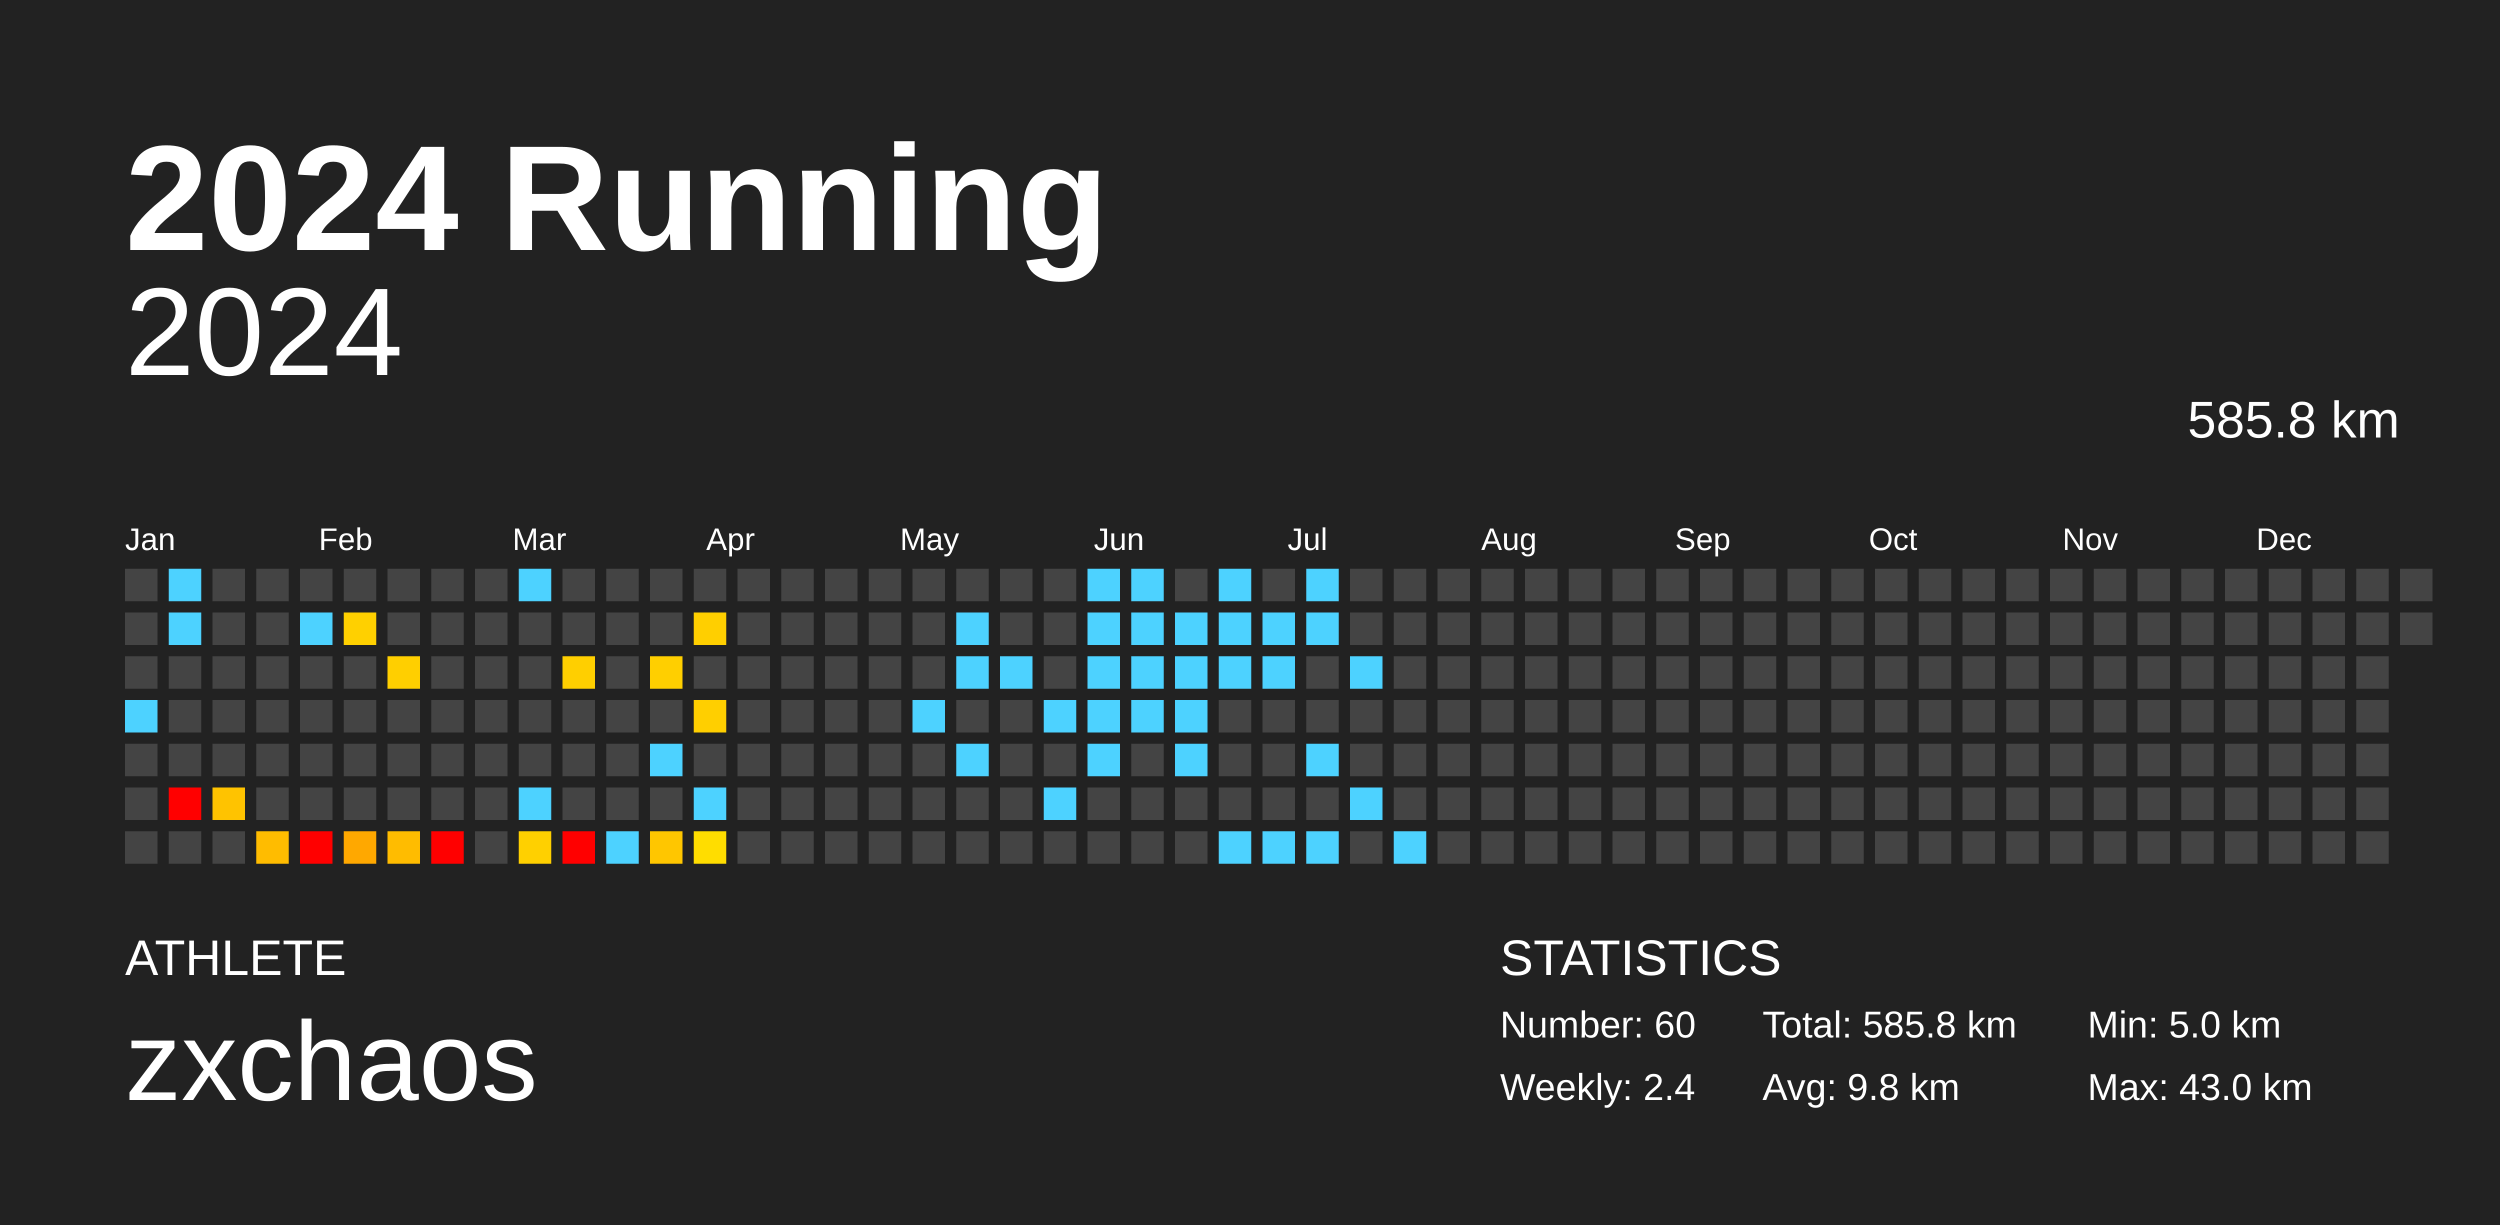
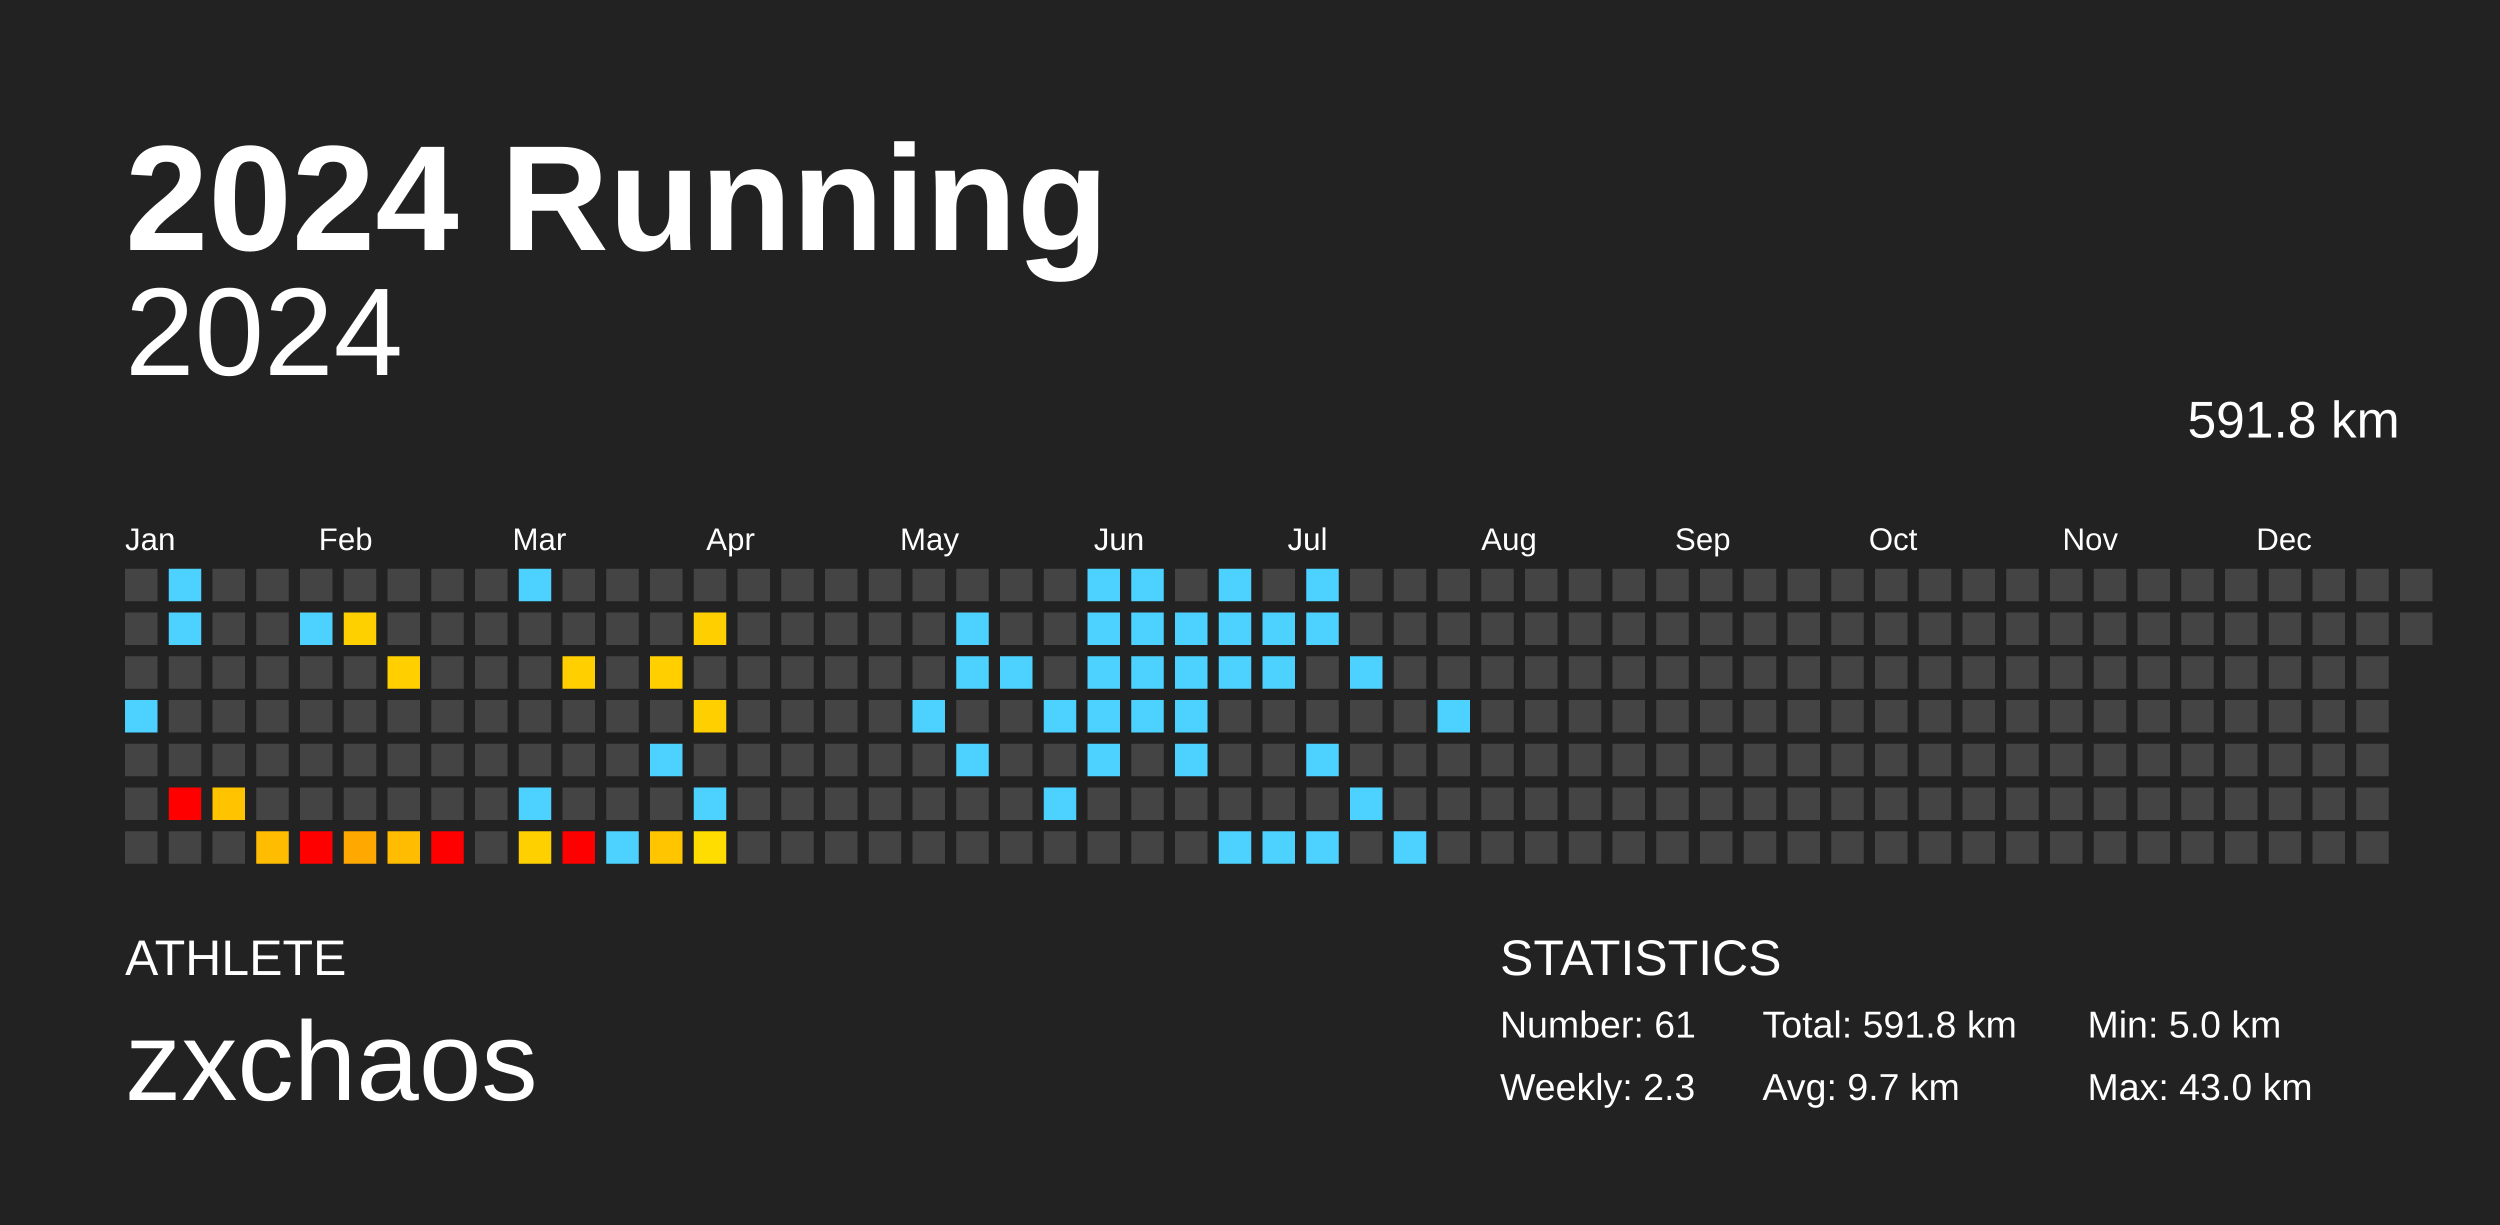
<svg xmlns="http://www.w3.org/2000/svg" baseProfile="full" height="98mm" version="1.1" viewBox="0,0,200,98" width="200mm">
  <defs />
  <rect fill="#222222" height="98" width="200" x="0" y="0" />
  <text fill="#FFFFFF" style="font-size:12px; font-family:Arial; font-weight:bold;" x="10" y="20">2024 Running</text>
  <text fill="#FFFFFF" style="font-size:4px; font-family:Arial" x="10" y="78">ATHLETE</text>
  <text fill="#FFFFFF" style="font-size:9px; font-family:Arial" x="10" y="88">zxchaos</text>
  <text fill="#FFFFFF" style="font-size:4px; font-family:Arial" x="120" y="78">STATISTICS</text>
-   <text fill="#FFFFFF" style="font-size:3px; font-family:Arial" x="120" y="83">Number: 60</text>
-   <text fill="#FFFFFF" style="font-size:3px; font-family:Arial" x="120" y="88">Weekly: 2.4</text>
-   <text fill="#FFFFFF" style="font-size:3px; font-family:Arial" x="141" y="83">Total: 585.8 km</text>
-   <text fill="#FFFFFF" style="font-size:3px; font-family:Arial" x="141" y="88">Avg: 9.8 km</text>
+   <text fill="#FFFFFF" style="font-size:3px; font-family:Arial" x="120" y="83">Number: 61</text>
+   <text fill="#FFFFFF" style="font-size:3px; font-family:Arial" x="120" y="88">Weekly: 2.3</text>
+   <text fill="#FFFFFF" style="font-size:3px; font-family:Arial" x="141" y="83">Total: 591.8 km</text>
+   <text fill="#FFFFFF" style="font-size:3px; font-family:Arial" x="141" y="88">Avg: 9.7 km</text>
  <text fill="#FFFFFF" style="font-size:3px; font-family:Arial" x="167" y="83">Min: 5.0 km</text>
  <text fill="#FFFFFF" style="font-size:3px; font-family:Arial" x="167" y="88">Max: 43.0 km</text>
  <text alignment-baseline="hanging" fill="#FFFFFF" style="font-size:10.0px; font-family:Arial;" x="10" y="30">2024</text>
-   <text alignment-baseline="hanging" fill="#FFFFFF" style="font-size:4.125px; font-family:Arial;" x="175" y="35">585.8 km</text>
+   <text alignment-baseline="hanging" fill="#FFFFFF" style="font-size:4.125px; font-family:Arial;" x="175" y="35">591.8 km</text>
  <text fill="#FFFFFF" style="font-size:2.5px; font-family:Arial" x="10.0" y="44">Jan</text>
  <text fill="#FFFFFF" style="font-size:2.5px; font-family:Arial" x="25.5" y="44">Feb</text>
  <text fill="#FFFFFF" style="font-size:2.5px; font-family:Arial" x="41.0" y="44">Mar</text>
  <text fill="#FFFFFF" style="font-size:2.5px; font-family:Arial" x="56.5" y="44">Apr</text>
  <text fill="#FFFFFF" style="font-size:2.5px; font-family:Arial" x="72.0" y="44">May</text>
  <text fill="#FFFFFF" style="font-size:2.5px; font-family:Arial" x="87.5" y="44">Jun</text>
  <text fill="#FFFFFF" style="font-size:2.5px; font-family:Arial" x="103.0" y="44">Jul</text>
  <text fill="#FFFFFF" style="font-size:2.5px; font-family:Arial" x="118.5" y="44">Aug</text>
  <text fill="#FFFFFF" style="font-size:2.5px; font-family:Arial" x="134.0" y="44">Sep</text>
  <text fill="#FFFFFF" style="font-size:2.5px; font-family:Arial" x="149.5" y="44">Oct</text>
  <text fill="#FFFFFF" style="font-size:2.5px; font-family:Arial" x="165.0" y="44">Nov</text>
  <text fill="#FFFFFF" style="font-size:2.5px; font-family:Arial" x="180.5" y="44">Dec</text>
  <rect fill="#444444" height="2.6" width="2.6" x="10.0" y="45.5" />
  <rect fill="#444444" height="2.6" width="2.6" x="10.0" y="49.0" />
  <rect fill="#444444" height="2.6" width="2.6" x="10.0" y="52.5" />
  <rect fill="#4dd2ff" height="2.6" width="2.6" x="10.0" y="56.0" />
  <rect fill="#444444" height="2.6" width="2.6" x="10.0" y="59.5" />
  <rect fill="#444444" height="2.6" width="2.6" x="10.0" y="63.0" />
  <rect fill="#444444" height="2.6" width="2.6" x="10.0" y="66.5" />
  <rect fill="#4dd2ff" height="2.6" width="2.6" x="13.5" y="45.5" />
  <rect fill="#4dd2ff" height="2.6" width="2.6" x="13.5" y="49.0" />
  <rect fill="#444444" height="2.6" width="2.6" x="13.5" y="52.5" />
  <rect fill="#444444" height="2.6" width="2.6" x="13.5" y="56.0" />
  <rect fill="#444444" height="2.6" width="2.6" x="13.5" y="59.5" />
  <rect fill="red" height="2.6" width="2.6" x="13.5" y="63.0" />
  <rect fill="#444444" height="2.6" width="2.6" x="13.5" y="66.5" />
  <rect fill="#444444" height="2.6" width="2.6" x="17.0" y="45.5" />
  <rect fill="#444444" height="2.6" width="2.6" x="17.0" y="49.0" />
  <rect fill="#444444" height="2.6" width="2.6" x="17.0" y="52.5" />
  <rect fill="#444444" height="2.6" width="2.6" x="17.0" y="56.0" />
  <rect fill="#444444" height="2.6" width="2.6" x="17.0" y="59.5" />
  <rect fill="#ffc300" height="2.6" width="2.6" x="17.0" y="63.0" />
  <rect fill="#444444" height="2.6" width="2.6" x="17.0" y="66.5" />
  <rect fill="#444444" height="2.6" width="2.6" x="20.5" y="45.5" />
  <rect fill="#444444" height="2.6" width="2.6" x="20.5" y="49.0" />
  <rect fill="#444444" height="2.6" width="2.6" x="20.5" y="52.5" />
  <rect fill="#444444" height="2.6" width="2.6" x="20.5" y="56.0" />
  <rect fill="#444444" height="2.6" width="2.6" x="20.5" y="59.5" />
  <rect fill="#444444" height="2.6" width="2.6" x="20.5" y="63.0" />
  <rect fill="#ffbc00" height="2.6" width="2.6" x="20.5" y="66.5" />
  <rect fill="#444444" height="2.6" width="2.6" x="24.0" y="45.5" />
  <rect fill="#4dd2ff" height="2.6" width="2.6" x="24.0" y="49.0" />
  <rect fill="#444444" height="2.6" width="2.6" x="24.0" y="52.5" />
  <rect fill="#444444" height="2.6" width="2.6" x="24.0" y="56.0" />
  <rect fill="#444444" height="2.6" width="2.6" x="24.0" y="59.5" />
  <rect fill="#444444" height="2.6" width="2.6" x="24.0" y="63.0" />
  <rect fill="red" height="2.6" width="2.6" x="24.0" y="66.5" />
  <rect fill="#444444" height="2.6" width="2.6" x="27.5" y="45.5" />
  <rect fill="#ffd000" height="2.6" width="2.6" x="27.5" y="49.0" />
  <rect fill="#444444" height="2.6" width="2.6" x="27.5" y="52.5" />
  <rect fill="#444444" height="2.6" width="2.6" x="27.5" y="56.0" />
  <rect fill="#444444" height="2.6" width="2.6" x="27.5" y="59.5" />
  <rect fill="#444444" height="2.6" width="2.6" x="27.5" y="63.0" />
  <rect fill="#ffa800" height="2.6" width="2.6" x="27.5" y="66.5" />
  <rect fill="#444444" height="2.6" width="2.6" x="31.0" y="45.5" />
  <rect fill="#444444" height="2.6" width="2.6" x="31.0" y="49.0" />
  <rect fill="#ffcf00" height="2.6" width="2.6" x="31.0" y="52.5" />
  <rect fill="#444444" height="2.6" width="2.6" x="31.0" y="56.0" />
  <rect fill="#444444" height="2.6" width="2.6" x="31.0" y="59.5" />
  <rect fill="#444444" height="2.6" width="2.6" x="31.0" y="63.0" />
  <rect fill="#ffbc00" height="2.6" width="2.6" x="31.0" y="66.5" />
  <rect fill="#444444" height="2.6" width="2.6" x="34.5" y="45.5" />
  <rect fill="#444444" height="2.6" width="2.6" x="34.5" y="49.0" />
  <rect fill="#444444" height="2.6" width="2.6" x="34.5" y="52.5" />
  <rect fill="#444444" height="2.6" width="2.6" x="34.5" y="56.0" />
  <rect fill="#444444" height="2.6" width="2.6" x="34.5" y="59.5" />
  <rect fill="#444444" height="2.6" width="2.6" x="34.5" y="63.0" />
  <rect fill="red" height="2.6" width="2.6" x="34.5" y="66.5" />
  <rect fill="#444444" height="2.6" width="2.6" x="38.0" y="45.5" />
  <rect fill="#444444" height="2.6" width="2.6" x="38.0" y="49.0" />
  <rect fill="#444444" height="2.6" width="2.6" x="38.0" y="52.5" />
  <rect fill="#444444" height="2.6" width="2.6" x="38.0" y="56.0" />
  <rect fill="#444444" height="2.6" width="2.6" x="38.0" y="59.5" />
  <rect fill="#444444" height="2.6" width="2.6" x="38.0" y="63.0" />
  <rect fill="#444444" height="2.6" width="2.6" x="38.0" y="66.5" />
  <rect fill="#4dd2ff" height="2.6" width="2.6" x="41.5" y="45.5" />
  <rect fill="#444444" height="2.6" width="2.6" x="41.5" y="49.0" />
  <rect fill="#444444" height="2.6" width="2.6" x="41.5" y="52.5" />
  <rect fill="#444444" height="2.6" width="2.6" x="41.5" y="56.0" />
  <rect fill="#444444" height="2.6" width="2.6" x="41.5" y="59.5" />
  <rect fill="#4dd2ff" height="2.6" width="2.6" x="41.5" y="63.0" />
  <rect fill="#ffd000" height="2.6" width="2.6" x="41.5" y="66.5" />
  <rect fill="#444444" height="2.6" width="2.6" x="45.0" y="45.5" />
  <rect fill="#444444" height="2.6" width="2.6" x="45.0" y="49.0" />
  <rect fill="#ffcf00" height="2.6" width="2.6" x="45.0" y="52.5" />
  <rect fill="#444444" height="2.6" width="2.6" x="45.0" y="56.0" />
  <rect fill="#444444" height="2.6" width="2.6" x="45.0" y="59.5" />
  <rect fill="#444444" height="2.6" width="2.6" x="45.0" y="63.0" />
  <rect fill="red" height="2.6" width="2.6" x="45.0" y="66.5" />
  <rect fill="#444444" height="2.6" width="2.6" x="48.5" y="45.5" />
  <rect fill="#444444" height="2.6" width="2.6" x="48.5" y="49.0" />
  <rect fill="#444444" height="2.6" width="2.6" x="48.5" y="52.5" />
  <rect fill="#444444" height="2.6" width="2.6" x="48.5" y="56.0" />
  <rect fill="#444444" height="2.6" width="2.6" x="48.5" y="59.5" />
  <rect fill="#444444" height="2.6" width="2.6" x="48.5" y="63.0" />
  <rect fill="#4dd2ff" height="2.6" width="2.6" x="48.5" y="66.5" />
  <rect fill="#444444" height="2.6" width="2.6" x="52.0" y="45.5" />
  <rect fill="#444444" height="2.6" width="2.6" x="52.0" y="49.0" />
  <rect fill="#ffcf00" height="2.6" width="2.6" x="52.0" y="52.5" />
  <rect fill="#444444" height="2.6" width="2.6" x="52.0" y="56.0" />
  <rect fill="#4dd2ff" height="2.6" width="2.6" x="52.0" y="59.5" />
  <rect fill="#444444" height="2.6" width="2.6" x="52.0" y="63.0" />
  <rect fill="#ffc600" height="2.6" width="2.6" x="52.0" y="66.5" />
  <rect fill="#444444" height="2.6" width="2.6" x="55.5" y="45.5" />
  <rect fill="#ffcf00" height="2.6" width="2.6" x="55.5" y="49.0" />
  <rect fill="#444444" height="2.6" width="2.6" x="55.5" y="52.5" />
  <rect fill="#ffcf00" height="2.6" width="2.6" x="55.5" y="56.0" />
  <rect fill="#444444" height="2.6" width="2.6" x="55.5" y="59.5" />
  <rect fill="#4dd2ff" height="2.6" width="2.6" x="55.5" y="63.0" />
  <rect fill="#ffdd00" height="2.6" width="2.6" x="55.5" y="66.5" />
  <rect fill="#444444" height="2.6" width="2.6" x="59.0" y="45.5" />
  <rect fill="#444444" height="2.6" width="2.6" x="59.0" y="49.0" />
  <rect fill="#444444" height="2.6" width="2.6" x="59.0" y="52.5" />
  <rect fill="#444444" height="2.6" width="2.6" x="59.0" y="56.0" />
  <rect fill="#444444" height="2.6" width="2.6" x="59.0" y="59.5" />
  <rect fill="#444444" height="2.6" width="2.6" x="59.0" y="63.0" />
  <rect fill="#444444" height="2.6" width="2.6" x="59.0" y="66.5" />
  <rect fill="#444444" height="2.6" width="2.6" x="62.5" y="45.5" />
  <rect fill="#444444" height="2.6" width="2.6" x="62.5" y="49.0" />
  <rect fill="#444444" height="2.6" width="2.6" x="62.5" y="52.5" />
  <rect fill="#444444" height="2.6" width="2.6" x="62.5" y="56.0" />
  <rect fill="#444444" height="2.6" width="2.6" x="62.5" y="59.5" />
  <rect fill="#444444" height="2.6" width="2.6" x="62.5" y="63.0" />
  <rect fill="#444444" height="2.6" width="2.6" x="62.5" y="66.5" />
  <rect fill="#444444" height="2.6" width="2.6" x="66.0" y="45.5" />
  <rect fill="#444444" height="2.6" width="2.6" x="66.0" y="49.0" />
  <rect fill="#444444" height="2.6" width="2.6" x="66.0" y="52.5" />
  <rect fill="#444444" height="2.6" width="2.6" x="66.0" y="56.0" />
  <rect fill="#444444" height="2.6" width="2.6" x="66.0" y="59.5" />
  <rect fill="#444444" height="2.6" width="2.6" x="66.0" y="63.0" />
  <rect fill="#444444" height="2.6" width="2.6" x="66.0" y="66.5" />
  <rect fill="#444444" height="2.6" width="2.6" x="69.5" y="45.5" />
  <rect fill="#444444" height="2.6" width="2.6" x="69.5" y="49.0" />
  <rect fill="#444444" height="2.6" width="2.6" x="69.5" y="52.5" />
  <rect fill="#444444" height="2.6" width="2.6" x="69.5" y="56.0" />
  <rect fill="#444444" height="2.6" width="2.6" x="69.5" y="59.5" />
  <rect fill="#444444" height="2.6" width="2.6" x="69.5" y="63.0" />
  <rect fill="#444444" height="2.6" width="2.6" x="69.5" y="66.5" />
  <rect fill="#444444" height="2.6" width="2.6" x="73.0" y="45.5" />
  <rect fill="#444444" height="2.6" width="2.6" x="73.0" y="49.0" />
  <rect fill="#444444" height="2.6" width="2.6" x="73.0" y="52.5" />
  <rect fill="#4dd2ff" height="2.6" width="2.6" x="73.0" y="56.0" />
  <rect fill="#444444" height="2.6" width="2.6" x="73.0" y="59.5" />
  <rect fill="#444444" height="2.6" width="2.6" x="73.0" y="63.0" />
  <rect fill="#444444" height="2.6" width="2.6" x="73.0" y="66.5" />
  <rect fill="#444444" height="2.6" width="2.6" x="76.5" y="45.5" />
  <rect fill="#4dd2ff" height="2.6" width="2.6" x="76.5" y="49.0" />
  <rect fill="#4dd2ff" height="2.6" width="2.6" x="76.5" y="52.5" />
  <rect fill="#444444" height="2.6" width="2.6" x="76.5" y="56.0" />
  <rect fill="#4dd2ff" height="2.6" width="2.6" x="76.5" y="59.5" />
  <rect fill="#444444" height="2.6" width="2.6" x="76.5" y="63.0" />
  <rect fill="#444444" height="2.6" width="2.6" x="76.5" y="66.5" />
  <rect fill="#444444" height="2.6" width="2.6" x="80.0" y="45.5" />
  <rect fill="#444444" height="2.6" width="2.6" x="80.0" y="49.0" />
  <rect fill="#4dd2ff" height="2.6" width="2.6" x="80.0" y="52.5" />
  <rect fill="#444444" height="2.6" width="2.6" x="80.0" y="56.0" />
  <rect fill="#444444" height="2.6" width="2.6" x="80.0" y="59.5" />
  <rect fill="#444444" height="2.6" width="2.6" x="80.0" y="63.0" />
  <rect fill="#444444" height="2.6" width="2.6" x="80.0" y="66.5" />
  <rect fill="#444444" height="2.6" width="2.6" x="83.5" y="45.5" />
  <rect fill="#444444" height="2.6" width="2.6" x="83.5" y="49.0" />
  <rect fill="#444444" height="2.6" width="2.6" x="83.5" y="52.5" />
  <rect fill="#4dd2ff" height="2.6" width="2.6" x="83.5" y="56.0" />
  <rect fill="#444444" height="2.6" width="2.6" x="83.5" y="59.5" />
  <rect fill="#4dd2ff" height="2.6" width="2.6" x="83.5" y="63.0" />
  <rect fill="#444444" height="2.6" width="2.6" x="83.5" y="66.5" />
  <rect fill="#4dd2ff" height="2.6" width="2.6" x="87.0" y="45.5" />
  <rect fill="#4dd2ff" height="2.6" width="2.6" x="87.0" y="49.0" />
  <rect fill="#4dd2ff" height="2.6" width="2.6" x="87.0" y="52.5" />
  <rect fill="#4dd2ff" height="2.6" width="2.6" x="87.0" y="56.0" />
  <rect fill="#4dd2ff" height="2.6" width="2.6" x="87.0" y="59.5" />
  <rect fill="#444444" height="2.6" width="2.6" x="87.0" y="63.0" />
  <rect fill="#444444" height="2.6" width="2.6" x="87.0" y="66.5" />
  <rect fill="#4dd2ff" height="2.6" width="2.6" x="90.5" y="45.5" />
  <rect fill="#4dd2ff" height="2.6" width="2.6" x="90.5" y="49.0" />
  <rect fill="#4dd2ff" height="2.6" width="2.6" x="90.5" y="52.5" />
  <rect fill="#4dd2ff" height="2.6" width="2.6" x="90.5" y="56.0" />
  <rect fill="#444444" height="2.6" width="2.6" x="90.5" y="59.5" />
  <rect fill="#444444" height="2.6" width="2.6" x="90.5" y="63.0" />
  <rect fill="#444444" height="2.6" width="2.6" x="90.5" y="66.5" />
  <rect fill="#444444" height="2.6" width="2.6" x="94.0" y="45.5" />
  <rect fill="#4dd2ff" height="2.6" width="2.6" x="94.0" y="49.0" />
  <rect fill="#4dd2ff" height="2.6" width="2.6" x="94.0" y="52.5" />
  <rect fill="#4dd2ff" height="2.6" width="2.6" x="94.0" y="56.0" />
  <rect fill="#4dd2ff" height="2.6" width="2.6" x="94.0" y="59.5" />
  <rect fill="#444444" height="2.6" width="2.6" x="94.0" y="63.0" />
  <rect fill="#444444" height="2.6" width="2.6" x="94.0" y="66.5" />
  <rect fill="#4dd2ff" height="2.6" width="2.6" x="97.5" y="45.5" />
  <rect fill="#4dd2ff" height="2.6" width="2.6" x="97.5" y="49.0" />
  <rect fill="#4dd2ff" height="2.6" width="2.6" x="97.5" y="52.5" />
  <rect fill="#444444" height="2.6" width="2.6" x="97.5" y="56.0" />
  <rect fill="#444444" height="2.6" width="2.6" x="97.5" y="59.5" />
  <rect fill="#444444" height="2.6" width="2.6" x="97.5" y="63.0" />
  <rect fill="#4dd2ff" height="2.6" width="2.6" x="97.5" y="66.5" />
  <rect fill="#444444" height="2.6" width="2.6" x="101.0" y="45.5" />
  <rect fill="#4dd2ff" height="2.6" width="2.6" x="101.0" y="49.0" />
  <rect fill="#4dd2ff" height="2.6" width="2.6" x="101.0" y="52.5" />
  <rect fill="#444444" height="2.6" width="2.6" x="101.0" y="56.0" />
  <rect fill="#444444" height="2.6" width="2.6" x="101.0" y="59.5" />
  <rect fill="#444444" height="2.6" width="2.6" x="101.0" y="63.0" />
  <rect fill="#4dd2ff" height="2.6" width="2.6" x="101.0" y="66.5" />
  <rect fill="#4dd2ff" height="2.6" width="2.6" x="104.5" y="45.5" />
  <rect fill="#4dd2ff" height="2.6" width="2.6" x="104.5" y="49.0" />
  <rect fill="#444444" height="2.6" width="2.6" x="104.5" y="52.5" />
  <rect fill="#444444" height="2.6" width="2.6" x="104.5" y="56.0" />
  <rect fill="#4dd2ff" height="2.6" width="2.6" x="104.5" y="59.5" />
  <rect fill="#444444" height="2.6" width="2.6" x="104.5" y="63.0" />
  <rect fill="#4dd2ff" height="2.6" width="2.6" x="104.5" y="66.5" />
  <rect fill="#444444" height="2.6" width="2.6" x="108.0" y="45.5" />
  <rect fill="#444444" height="2.6" width="2.6" x="108.0" y="49.0" />
  <rect fill="#4dd2ff" height="2.6" width="2.6" x="108.0" y="52.5" />
  <rect fill="#444444" height="2.6" width="2.6" x="108.0" y="56.0" />
  <rect fill="#444444" height="2.6" width="2.6" x="108.0" y="59.5" />
  <rect fill="#4dd2ff" height="2.6" width="2.6" x="108.0" y="63.0" />
  <rect fill="#444444" height="2.6" width="2.6" x="108.0" y="66.5" />
  <rect fill="#444444" height="2.6" width="2.6" x="111.5" y="45.5" />
  <rect fill="#444444" height="2.6" width="2.6" x="111.5" y="49.0" />
  <rect fill="#444444" height="2.6" width="2.6" x="111.5" y="52.5" />
  <rect fill="#444444" height="2.6" width="2.6" x="111.5" y="56.0" />
  <rect fill="#444444" height="2.6" width="2.6" x="111.5" y="59.5" />
  <rect fill="#444444" height="2.6" width="2.6" x="111.5" y="63.0" />
  <rect fill="#4dd2ff" height="2.6" width="2.6" x="111.5" y="66.5" />
  <rect fill="#444444" height="2.6" width="2.6" x="115.0" y="45.5" />
  <rect fill="#444444" height="2.6" width="2.6" x="115.0" y="49.0" />
  <rect fill="#444444" height="2.6" width="2.6" x="115.0" y="52.5" />
-   <rect fill="#444444" height="2.6" width="2.6" x="115.0" y="56.0" />
+   <rect fill="#4dd2ff" height="2.6" width="2.6" x="115.0" y="56.0" />
  <rect fill="#444444" height="2.6" width="2.6" x="115.0" y="59.5" />
  <rect fill="#444444" height="2.6" width="2.6" x="115.0" y="63.0" />
  <rect fill="#444444" height="2.6" width="2.6" x="115.0" y="66.5" />
  <rect fill="#444444" height="2.6" width="2.6" x="118.5" y="45.5" />
  <rect fill="#444444" height="2.6" width="2.6" x="118.5" y="49.0" />
  <rect fill="#444444" height="2.6" width="2.6" x="118.5" y="52.5" />
  <rect fill="#444444" height="2.6" width="2.6" x="118.5" y="56.0" />
  <rect fill="#444444" height="2.6" width="2.6" x="118.5" y="59.5" />
  <rect fill="#444444" height="2.6" width="2.6" x="118.5" y="63.0" />
  <rect fill="#444444" height="2.6" width="2.6" x="118.5" y="66.5" />
  <rect fill="#444444" height="2.6" width="2.6" x="122.0" y="45.5" />
  <rect fill="#444444" height="2.6" width="2.6" x="122.0" y="49.0" />
  <rect fill="#444444" height="2.6" width="2.6" x="122.0" y="52.5" />
  <rect fill="#444444" height="2.6" width="2.6" x="122.0" y="56.0" />
  <rect fill="#444444" height="2.6" width="2.6" x="122.0" y="59.5" />
  <rect fill="#444444" height="2.6" width="2.6" x="122.0" y="63.0" />
  <rect fill="#444444" height="2.6" width="2.6" x="122.0" y="66.5" />
  <rect fill="#444444" height="2.6" width="2.6" x="125.5" y="45.5" />
  <rect fill="#444444" height="2.6" width="2.6" x="125.5" y="49.0" />
  <rect fill="#444444" height="2.6" width="2.6" x="125.5" y="52.5" />
  <rect fill="#444444" height="2.6" width="2.6" x="125.5" y="56.0" />
  <rect fill="#444444" height="2.6" width="2.6" x="125.5" y="59.5" />
  <rect fill="#444444" height="2.6" width="2.6" x="125.5" y="63.0" />
  <rect fill="#444444" height="2.6" width="2.6" x="125.5" y="66.5" />
  <rect fill="#444444" height="2.6" width="2.6" x="129.0" y="45.5" />
  <rect fill="#444444" height="2.6" width="2.6" x="129.0" y="49.0" />
  <rect fill="#444444" height="2.6" width="2.6" x="129.0" y="52.5" />
  <rect fill="#444444" height="2.6" width="2.6" x="129.0" y="56.0" />
  <rect fill="#444444" height="2.6" width="2.6" x="129.0" y="59.5" />
  <rect fill="#444444" height="2.6" width="2.6" x="129.0" y="63.0" />
  <rect fill="#444444" height="2.6" width="2.6" x="129.0" y="66.5" />
  <rect fill="#444444" height="2.6" width="2.6" x="132.5" y="45.5" />
  <rect fill="#444444" height="2.6" width="2.6" x="132.5" y="49.0" />
  <rect fill="#444444" height="2.6" width="2.6" x="132.5" y="52.5" />
  <rect fill="#444444" height="2.6" width="2.6" x="132.5" y="56.0" />
  <rect fill="#444444" height="2.6" width="2.6" x="132.5" y="59.5" />
  <rect fill="#444444" height="2.6" width="2.6" x="132.5" y="63.0" />
  <rect fill="#444444" height="2.6" width="2.6" x="132.5" y="66.5" />
  <rect fill="#444444" height="2.6" width="2.6" x="136.0" y="45.5" />
  <rect fill="#444444" height="2.6" width="2.6" x="136.0" y="49.0" />
  <rect fill="#444444" height="2.6" width="2.6" x="136.0" y="52.5" />
  <rect fill="#444444" height="2.6" width="2.6" x="136.0" y="56.0" />
  <rect fill="#444444" height="2.6" width="2.6" x="136.0" y="59.5" />
  <rect fill="#444444" height="2.6" width="2.6" x="136.0" y="63.0" />
  <rect fill="#444444" height="2.6" width="2.6" x="136.0" y="66.5" />
  <rect fill="#444444" height="2.6" width="2.6" x="139.5" y="45.5" />
  <rect fill="#444444" height="2.6" width="2.6" x="139.5" y="49.0" />
  <rect fill="#444444" height="2.6" width="2.6" x="139.5" y="52.5" />
  <rect fill="#444444" height="2.6" width="2.6" x="139.5" y="56.0" />
  <rect fill="#444444" height="2.6" width="2.6" x="139.5" y="59.5" />
  <rect fill="#444444" height="2.6" width="2.6" x="139.5" y="63.0" />
  <rect fill="#444444" height="2.6" width="2.6" x="139.5" y="66.5" />
  <rect fill="#444444" height="2.6" width="2.6" x="143.0" y="45.5" />
  <rect fill="#444444" height="2.6" width="2.6" x="143.0" y="49.0" />
  <rect fill="#444444" height="2.6" width="2.6" x="143.0" y="52.5" />
  <rect fill="#444444" height="2.6" width="2.6" x="143.0" y="56.0" />
  <rect fill="#444444" height="2.6" width="2.6" x="143.0" y="59.5" />
  <rect fill="#444444" height="2.6" width="2.6" x="143.0" y="63.0" />
  <rect fill="#444444" height="2.6" width="2.6" x="143.0" y="66.5" />
  <rect fill="#444444" height="2.6" width="2.6" x="146.5" y="45.5" />
  <rect fill="#444444" height="2.6" width="2.6" x="146.5" y="49.0" />
  <rect fill="#444444" height="2.6" width="2.6" x="146.5" y="52.5" />
  <rect fill="#444444" height="2.6" width="2.6" x="146.5" y="56.0" />
  <rect fill="#444444" height="2.6" width="2.6" x="146.5" y="59.5" />
  <rect fill="#444444" height="2.6" width="2.6" x="146.5" y="63.0" />
  <rect fill="#444444" height="2.6" width="2.6" x="146.5" y="66.5" />
  <rect fill="#444444" height="2.6" width="2.6" x="150.0" y="45.5" />
  <rect fill="#444444" height="2.6" width="2.6" x="150.0" y="49.0" />
  <rect fill="#444444" height="2.6" width="2.6" x="150.0" y="52.5" />
  <rect fill="#444444" height="2.6" width="2.6" x="150.0" y="56.0" />
  <rect fill="#444444" height="2.6" width="2.6" x="150.0" y="59.5" />
  <rect fill="#444444" height="2.6" width="2.6" x="150.0" y="63.0" />
  <rect fill="#444444" height="2.6" width="2.6" x="150.0" y="66.5" />
  <rect fill="#444444" height="2.6" width="2.6" x="153.5" y="45.5" />
  <rect fill="#444444" height="2.6" width="2.6" x="153.5" y="49.0" />
  <rect fill="#444444" height="2.6" width="2.6" x="153.5" y="52.5" />
  <rect fill="#444444" height="2.6" width="2.6" x="153.5" y="56.0" />
  <rect fill="#444444" height="2.6" width="2.6" x="153.5" y="59.5" />
  <rect fill="#444444" height="2.6" width="2.6" x="153.5" y="63.0" />
  <rect fill="#444444" height="2.6" width="2.6" x="153.5" y="66.5" />
  <rect fill="#444444" height="2.6" width="2.6" x="157.0" y="45.5" />
  <rect fill="#444444" height="2.6" width="2.6" x="157.0" y="49.0" />
  <rect fill="#444444" height="2.6" width="2.6" x="157.0" y="52.5" />
  <rect fill="#444444" height="2.6" width="2.6" x="157.0" y="56.0" />
  <rect fill="#444444" height="2.6" width="2.6" x="157.0" y="59.5" />
  <rect fill="#444444" height="2.6" width="2.6" x="157.0" y="63.0" />
  <rect fill="#444444" height="2.6" width="2.6" x="157.0" y="66.5" />
  <rect fill="#444444" height="2.6" width="2.6" x="160.5" y="45.5" />
  <rect fill="#444444" height="2.6" width="2.6" x="160.5" y="49.0" />
  <rect fill="#444444" height="2.6" width="2.6" x="160.5" y="52.5" />
  <rect fill="#444444" height="2.6" width="2.6" x="160.5" y="56.0" />
  <rect fill="#444444" height="2.6" width="2.6" x="160.5" y="59.5" />
  <rect fill="#444444" height="2.6" width="2.6" x="160.5" y="63.0" />
  <rect fill="#444444" height="2.6" width="2.6" x="160.5" y="66.5" />
  <rect fill="#444444" height="2.6" width="2.6" x="164.0" y="45.5" />
  <rect fill="#444444" height="2.6" width="2.6" x="164.0" y="49.0" />
  <rect fill="#444444" height="2.6" width="2.6" x="164.0" y="52.5" />
  <rect fill="#444444" height="2.6" width="2.6" x="164.0" y="56.0" />
  <rect fill="#444444" height="2.6" width="2.6" x="164.0" y="59.5" />
  <rect fill="#444444" height="2.6" width="2.6" x="164.0" y="63.0" />
  <rect fill="#444444" height="2.6" width="2.6" x="164.0" y="66.5" />
  <rect fill="#444444" height="2.6" width="2.6" x="167.5" y="45.5" />
  <rect fill="#444444" height="2.6" width="2.6" x="167.5" y="49.0" />
  <rect fill="#444444" height="2.6" width="2.6" x="167.5" y="52.5" />
  <rect fill="#444444" height="2.6" width="2.6" x="167.5" y="56.0" />
  <rect fill="#444444" height="2.6" width="2.6" x="167.5" y="59.5" />
  <rect fill="#444444" height="2.6" width="2.6" x="167.5" y="63.0" />
  <rect fill="#444444" height="2.6" width="2.6" x="167.5" y="66.5" />
  <rect fill="#444444" height="2.6" width="2.6" x="171.0" y="45.5" />
  <rect fill="#444444" height="2.6" width="2.6" x="171.0" y="49.0" />
  <rect fill="#444444" height="2.6" width="2.6" x="171.0" y="52.5" />
  <rect fill="#444444" height="2.6" width="2.6" x="171.0" y="56.0" />
  <rect fill="#444444" height="2.6" width="2.6" x="171.0" y="59.5" />
  <rect fill="#444444" height="2.6" width="2.6" x="171.0" y="63.0" />
  <rect fill="#444444" height="2.6" width="2.6" x="171.0" y="66.5" />
  <rect fill="#444444" height="2.6" width="2.6" x="174.5" y="45.5" />
  <rect fill="#444444" height="2.6" width="2.6" x="174.5" y="49.0" />
  <rect fill="#444444" height="2.6" width="2.6" x="174.5" y="52.5" />
  <rect fill="#444444" height="2.6" width="2.6" x="174.5" y="56.0" />
  <rect fill="#444444" height="2.6" width="2.6" x="174.5" y="59.5" />
  <rect fill="#444444" height="2.6" width="2.6" x="174.5" y="63.0" />
  <rect fill="#444444" height="2.6" width="2.6" x="174.5" y="66.5" />
  <rect fill="#444444" height="2.6" width="2.6" x="178.0" y="45.5" />
  <rect fill="#444444" height="2.6" width="2.6" x="178.0" y="49.0" />
  <rect fill="#444444" height="2.6" width="2.6" x="178.0" y="52.5" />
  <rect fill="#444444" height="2.6" width="2.6" x="178.0" y="56.0" />
  <rect fill="#444444" height="2.6" width="2.6" x="178.0" y="59.5" />
  <rect fill="#444444" height="2.6" width="2.6" x="178.0" y="63.0" />
  <rect fill="#444444" height="2.6" width="2.6" x="178.0" y="66.5" />
  <rect fill="#444444" height="2.6" width="2.6" x="181.5" y="45.5" />
  <rect fill="#444444" height="2.6" width="2.6" x="181.5" y="49.0" />
  <rect fill="#444444" height="2.6" width="2.6" x="181.5" y="52.5" />
  <rect fill="#444444" height="2.6" width="2.6" x="181.5" y="56.0" />
  <rect fill="#444444" height="2.6" width="2.6" x="181.5" y="59.5" />
  <rect fill="#444444" height="2.6" width="2.6" x="181.5" y="63.0" />
  <rect fill="#444444" height="2.6" width="2.6" x="181.5" y="66.5" />
  <rect fill="#444444" height="2.6" width="2.6" x="185.0" y="45.5" />
  <rect fill="#444444" height="2.6" width="2.6" x="185.0" y="49.0" />
  <rect fill="#444444" height="2.6" width="2.6" x="185.0" y="52.5" />
  <rect fill="#444444" height="2.6" width="2.6" x="185.0" y="56.0" />
  <rect fill="#444444" height="2.6" width="2.6" x="185.0" y="59.5" />
  <rect fill="#444444" height="2.6" width="2.6" x="185.0" y="63.0" />
  <rect fill="#444444" height="2.6" width="2.6" x="185.0" y="66.5" />
  <rect fill="#444444" height="2.6" width="2.6" x="188.5" y="45.5" />
  <rect fill="#444444" height="2.6" width="2.6" x="188.5" y="49.0" />
  <rect fill="#444444" height="2.6" width="2.6" x="188.5" y="52.5" />
  <rect fill="#444444" height="2.6" width="2.6" x="188.5" y="56.0" />
  <rect fill="#444444" height="2.6" width="2.6" x="188.5" y="59.5" />
  <rect fill="#444444" height="2.6" width="2.6" x="188.5" y="63.0" />
  <rect fill="#444444" height="2.6" width="2.6" x="188.5" y="66.5" />
  <rect fill="#444444" height="2.6" width="2.6" x="192.0" y="45.5" />
  <rect fill="#444444" height="2.6" width="2.6" x="192.0" y="49.0" />
</svg>
